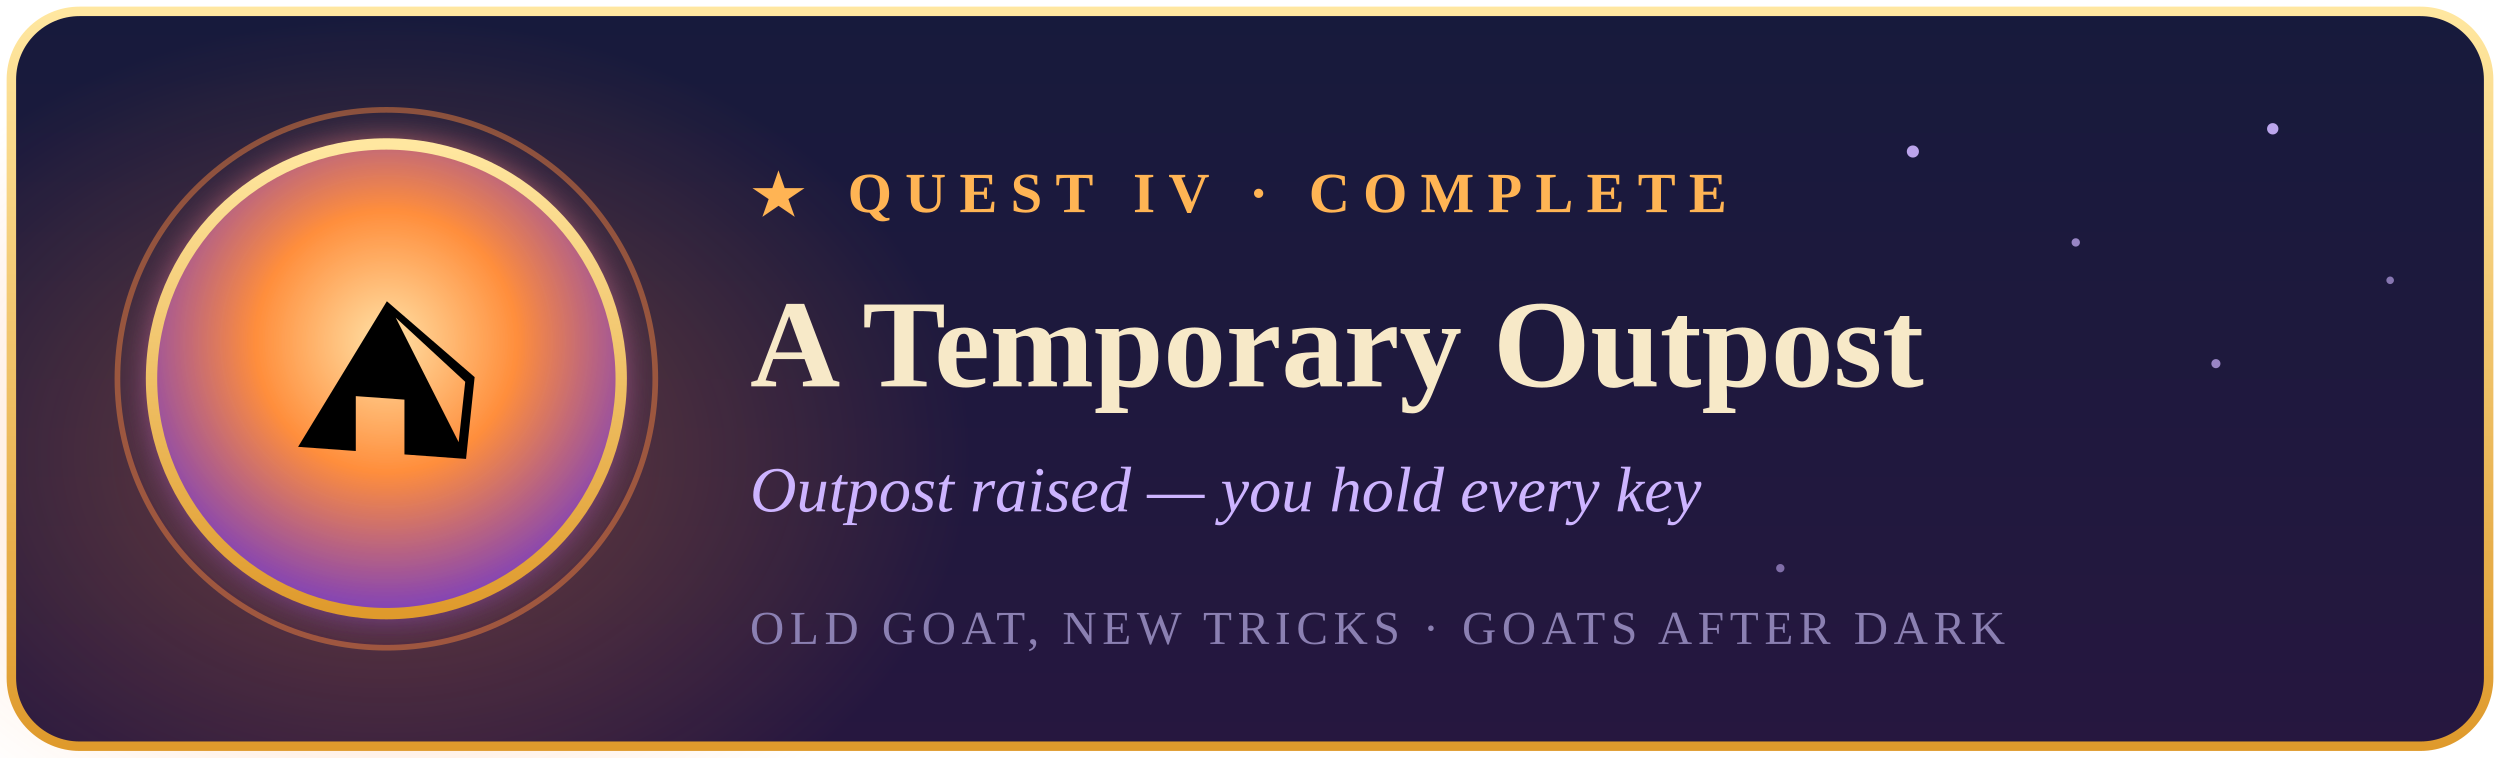
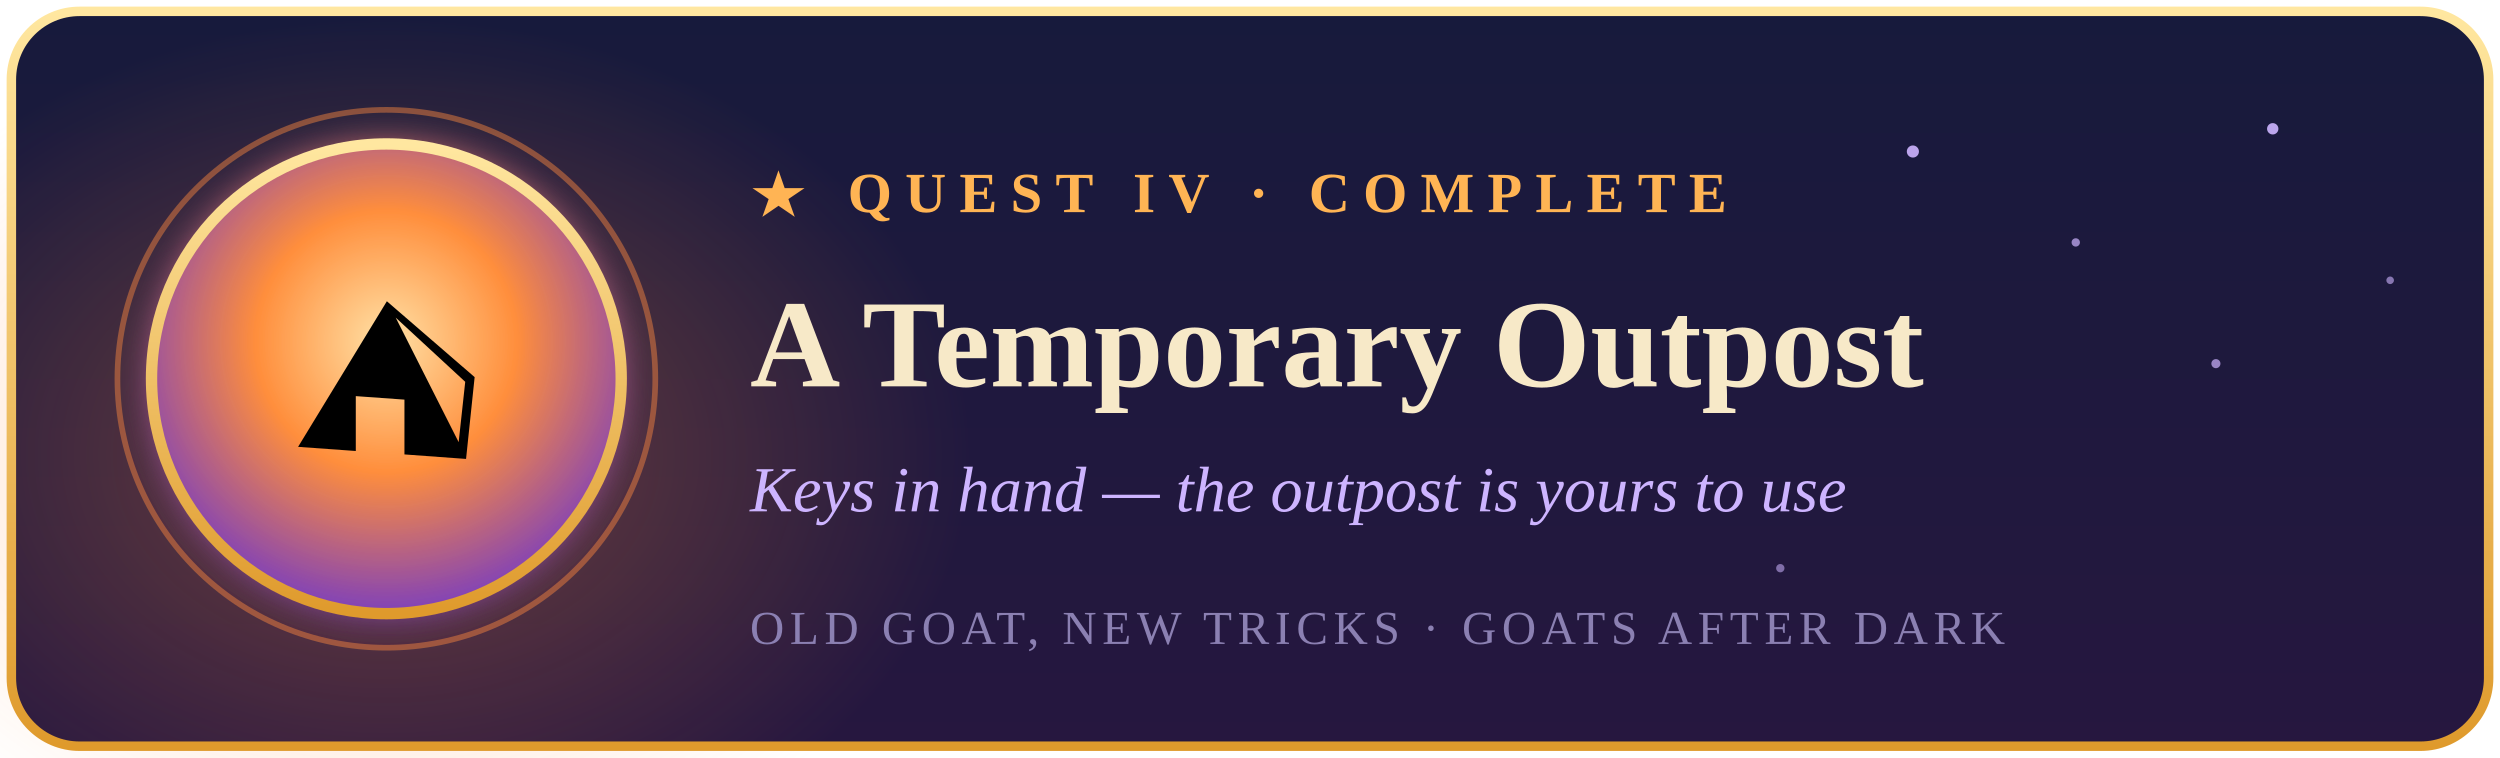
<svg xmlns="http://www.w3.org/2000/svg" viewBox="0 0 660 200" role="img" aria-label="Quest 4 complete: A Temporary Outpost.">
  <defs>
    <linearGradient id="bg" x1="0" y1="0" x2="0" y2="1">
      <stop offset="0" stop-color="#171a3c" />
      <stop offset="1" stop-color="#26173f" />
    </linearGradient>
    <radialGradient id="orb" cx="50%" cy="42%" r="62%">
      <stop offset="0" stop-color="#ffe1a6" />
      <stop offset="45%" stop-color="#ff8e3c" />
      <stop offset="100%" stop-color="#6f37c9" />
    </radialGradient>
    <linearGradient id="gold" x1="0" y1="0" x2="0" y2="1">
      <stop offset="0" stop-color="#ffe7a0" />
      <stop offset="1" stop-color="#df9a2c" />
    </linearGradient>
    <radialGradient id="warm" cx="50%" cy="50%" r="50%">
      <stop offset="0" stop-color="#ff8a3d" stop-opacity="0.35" />
      <stop offset="100%" stop-color="#ff8a3d" stop-opacity="0" />
    </radialGradient>
    <filter id="glow" x="-60%" y="-60%" width="220%" height="220%">
      <feGaussianBlur stdDeviation="4.5" result="b" />
      <feMerge>
        <feMergeNode in="b" />
        <feMergeNode in="SourceGraphic" />
      </feMerge>
    </filter>
  </defs>
  <rect x="3" y="3" width="654" height="194" rx="18" fill="url(#bg)" />
  <ellipse cx="102" cy="120" rx="155" ry="115" fill="url(#warm)" />
  <rect x="3" y="3" width="654" height="194" rx="18" fill="none" stroke="url(#gold)" stroke-width="2.5" />
  <g fill="#cdb4ff">
    <circle cx="505" cy="40" r="1.6" opacity="0.9" />
    <circle cx="548" cy="64" r="1.1" opacity="0.7" />
    <circle cx="600" cy="34" r="1.5" opacity="0.9" />
    <circle cx="631" cy="74" r="1" opacity="0.6" />
    <circle cx="585" cy="96" r="1.2" opacity="0.7" />
    <circle cx="470" cy="150" r="1.1" opacity="0.55" />
  </g>
  <g transform="translate(102,100)">
    <circle r="62" fill="url(#orb)" filter="url(#glow)" />
    <circle r="62" fill="none" stroke="url(#gold)" stroke-width="3" />
    <circle r="71" fill="none" stroke="#ff8a3d" stroke-width="1.5" opacity="0.45" />
    <text x="0" y="21" font-size="54" text-anchor="middle">⛺</text>
  </g>
  <g font-family="Georgia, 'Times New Roman', serif">
    <text x="198" y="56" fill="#ffb454" font-size="15" letter-spacing="3.5" font-weight="bold">★  QUEST IV · COMPLETE</text>
    <text x="198" y="102" fill="#f7e9c8" font-size="33" font-weight="bold">A Temporary Outpost</text>
-     <text x="198" y="135" fill="#cdb4ff" font-size="17" font-style="italic">Outpost raised — you hold every key</text>
+     <text x="198" y="135" fill="#cdb4ff" font-size="17" font-style="italic">Keys in hand — the outpost is yours to use</text>
    <text x="198" y="170" fill="#8b80b2" font-size="12.5" letter-spacing="1.5">OLD GOAT, NEW TRICKS · GOATS AFTER DARK</text>
  </g>
</svg>
